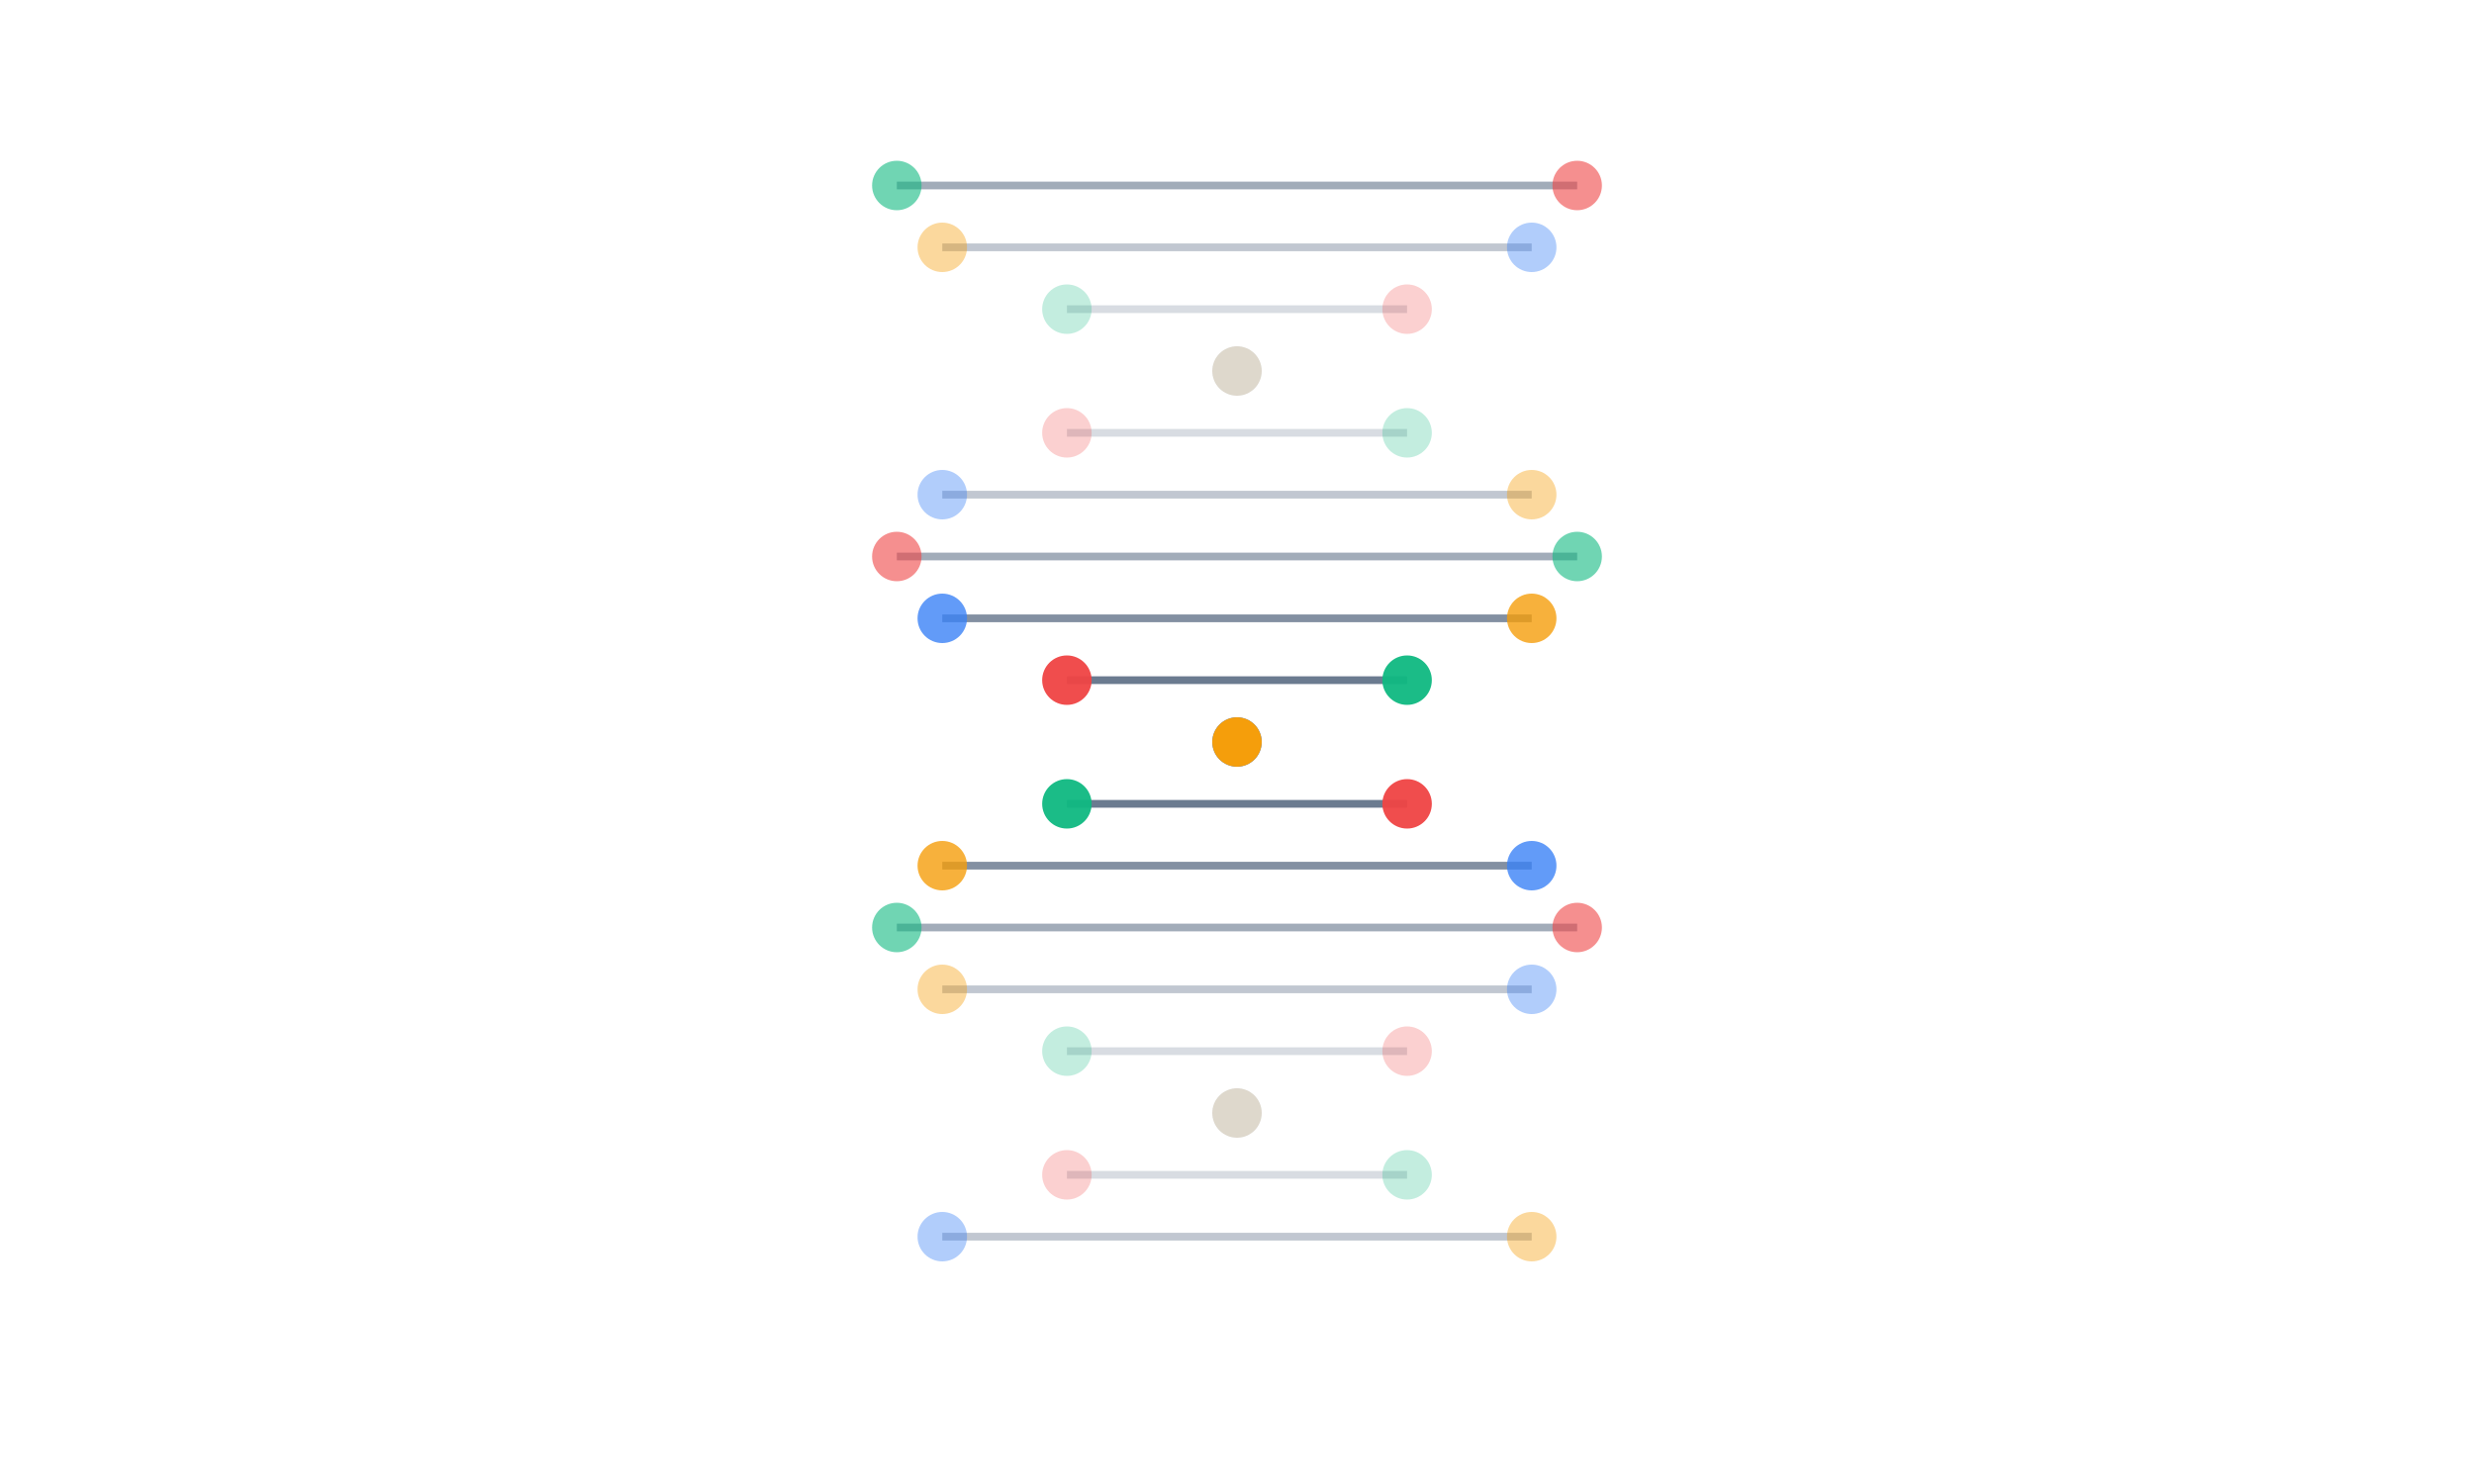
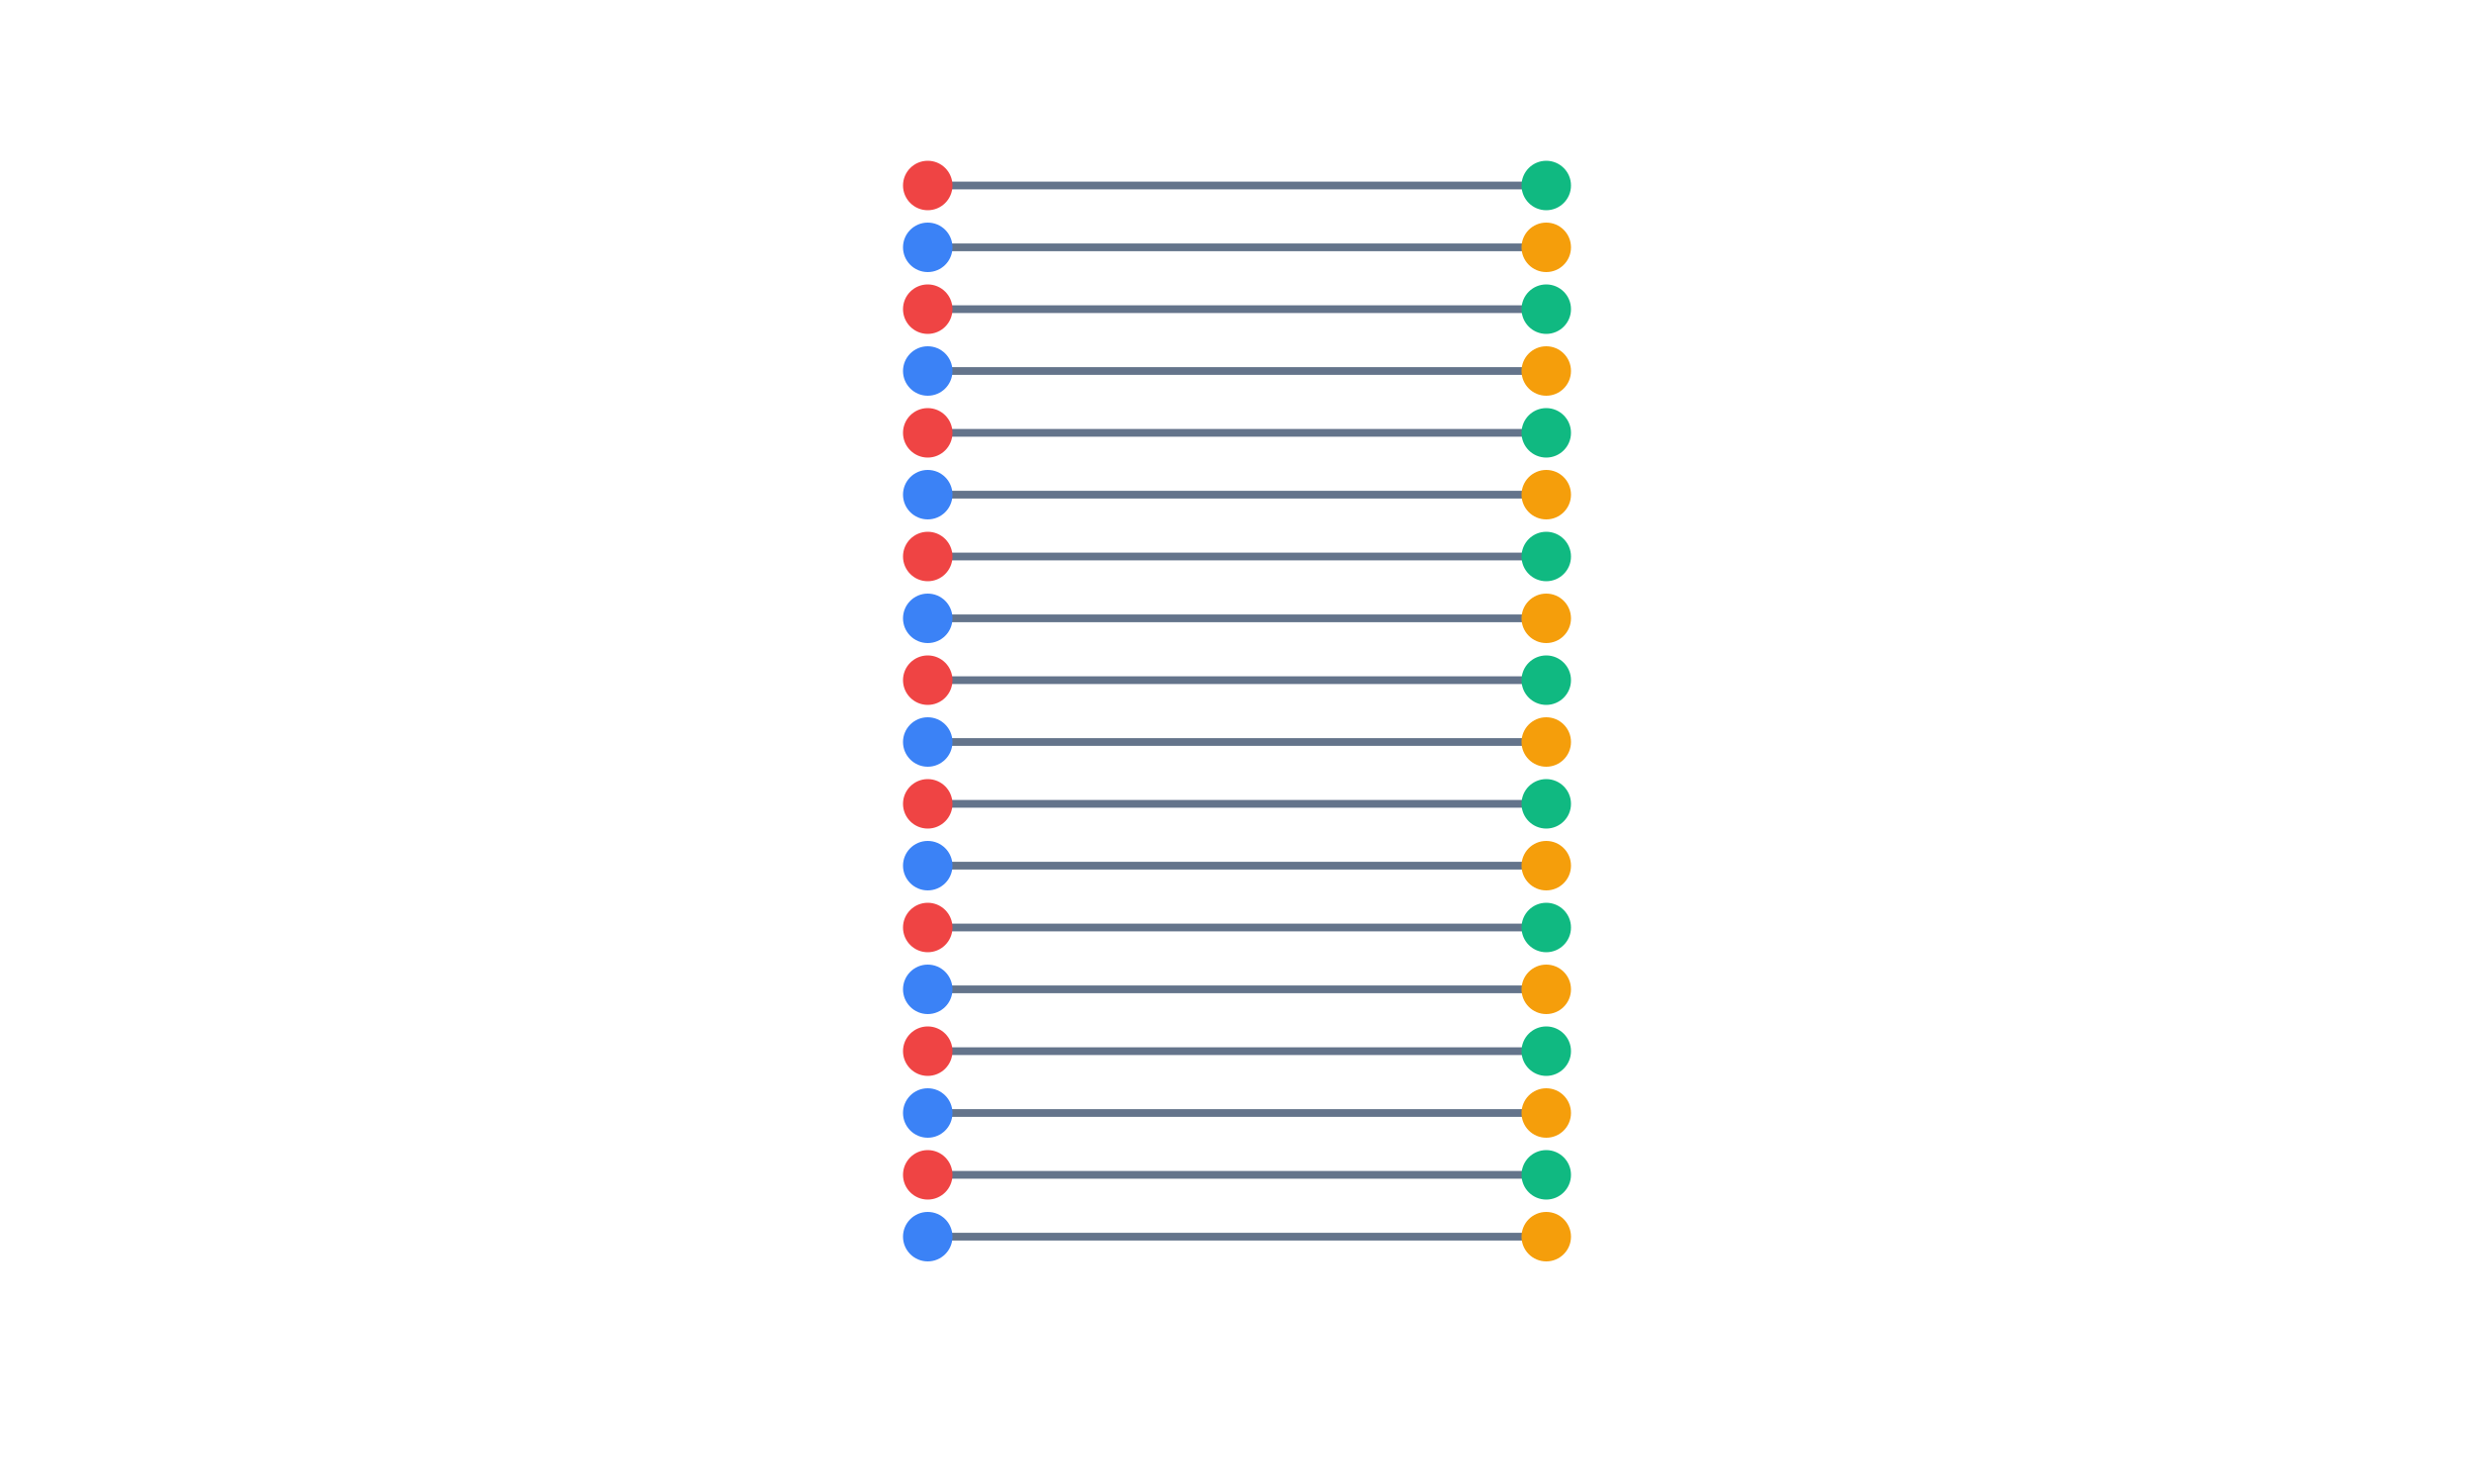
<svg xmlns="http://www.w3.org/2000/svg" viewBox="0 0 800 480">
-   <line x1="510.0" y1="60" x2="290.0" y2="60" stroke="#64748b" stroke-width="2.5" opacity="0.60" />
-   <circle cx="510.0" cy="60" r="8" fill="#ef4444" opacity="0.60" />
-   <circle cx="290.0" cy="60" r="8" fill="#10b981" opacity="0.60" />
-   <line x1="495.3" y1="80" x2="304.7" y2="80" stroke="#64748b" stroke-width="2.5" opacity="0.40" />
-   <circle cx="495.3" cy="80" r="8" fill="#3b82f6" opacity="0.40" />
-   <circle cx="304.7" cy="80" r="8" fill="#f59e0b" opacity="0.40" />
-   <line x1="455.0" y1="100" x2="345.0" y2="100" stroke="#64748b" stroke-width="2.5" opacity="0.25" />
-   <circle cx="455.0" cy="100" r="8" fill="#ef4444" opacity="0.25" />
-   <circle cx="345.0" cy="100" r="8" fill="#10b981" opacity="0.25" />
-   <line x1="400.0" y1="120" x2="400.0" y2="120" stroke="#64748b" stroke-width="2.5" opacity="0.20" />
-   <circle cx="400.0" cy="120" r="8" fill="#3b82f6" opacity="0.20" />
-   <circle cx="400.0" cy="120" r="8" fill="#f59e0b" opacity="0.20" />
-   <line x1="345.0" y1="140" x2="455.0" y2="140" stroke="#64748b" stroke-width="2.5" opacity="0.25" />
-   <circle cx="345.0" cy="140" r="8" fill="#ef4444" opacity="0.25" />
-   <circle cx="455.0" cy="140" r="8" fill="#10b981" opacity="0.25" />
-   <line x1="304.7" y1="160" x2="495.3" y2="160" stroke="#64748b" stroke-width="2.5" opacity="0.40" />
-   <circle cx="304.7" cy="160" r="8" fill="#3b82f6" opacity="0.40" />
-   <circle cx="495.3" cy="160" r="8" fill="#f59e0b" opacity="0.40" />
-   <line x1="290.0" y1="180" x2="510.0" y2="180" stroke="#64748b" stroke-width="2.5" opacity="0.60" />
-   <circle cx="290.0" cy="180" r="8" fill="#ef4444" opacity="0.60" />
-   <circle cx="510.0" cy="180" r="8" fill="#10b981" opacity="0.60" />
-   <line x1="304.7" y1="200" x2="495.3" y2="200" stroke="#64748b" stroke-width="2.5" opacity="0.80" />
-   <circle cx="304.7" cy="200" r="8" fill="#3b82f6" opacity="0.80" />
-   <circle cx="495.3" cy="200" r="8" fill="#f59e0b" opacity="0.80" />
-   <line x1="345.0" y1="220" x2="455.0" y2="220" stroke="#64748b" stroke-width="2.5" opacity="0.95" />
-   <circle cx="345.0" cy="220" r="8" fill="#ef4444" opacity="0.95" />
-   <circle cx="455.0" cy="220" r="8" fill="#10b981" opacity="0.95" />
-   <line x1="400.0" y1="240" x2="400.0" y2="240" stroke="#64748b" stroke-width="2.5" opacity="1.00" />
-   <circle cx="400.0" cy="240" r="8" fill="#3b82f6" opacity="1.00" />
-   <circle cx="400.0" cy="240" r="8" fill="#f59e0b" opacity="1.00" />
-   <line x1="455.0" y1="260" x2="345.0" y2="260" stroke="#64748b" stroke-width="2.5" opacity="0.95" />
-   <circle cx="455.0" cy="260" r="8" fill="#ef4444" opacity="0.95" />
-   <circle cx="345.0" cy="260" r="8" fill="#10b981" opacity="0.95" />
-   <line x1="495.3" y1="280" x2="304.7" y2="280" stroke="#64748b" stroke-width="2.5" opacity="0.80" />
-   <circle cx="495.3" cy="280" r="8" fill="#3b82f6" opacity="0.80" />
-   <circle cx="304.7" cy="280" r="8" fill="#f59e0b" opacity="0.80" />
-   <line x1="510.0" y1="300" x2="290.0" y2="300" stroke="#64748b" stroke-width="2.5" opacity="0.60" />
-   <circle cx="510.0" cy="300" r="8" fill="#ef4444" opacity="0.60" />
-   <circle cx="290.0" cy="300" r="8" fill="#10b981" opacity="0.60" />
-   <line x1="495.3" y1="320" x2="304.7" y2="320" stroke="#64748b" stroke-width="2.5" opacity="0.40" />
-   <circle cx="495.3" cy="320" r="8" fill="#3b82f6" opacity="0.40" />
-   <circle cx="304.7" cy="320" r="8" fill="#f59e0b" opacity="0.40" />
-   <line x1="455.0" y1="340" x2="345.0" y2="340" stroke="#64748b" stroke-width="2.5" opacity="0.25" />
-   <circle cx="455.0" cy="340" r="8" fill="#ef4444" opacity="0.25" />
-   <circle cx="345.0" cy="340" r="8" fill="#10b981" opacity="0.25" />
-   <line x1="400.0" y1="360" x2="400.0" y2="360" stroke="#64748b" stroke-width="2.5" opacity="0.20" />
-   <circle cx="400.0" cy="360" r="8" fill="#3b82f6" opacity="0.20" />
-   <circle cx="400.0" cy="360" r="8" fill="#f59e0b" opacity="0.20" />
-   <line x1="345.0" y1="380" x2="455.0" y2="380" stroke="#64748b" stroke-width="2.5" opacity="0.25" />
-   <circle cx="345.0" cy="380" r="8" fill="#ef4444" opacity="0.25" />
-   <circle cx="455.0" cy="380" r="8" fill="#10b981" opacity="0.25" />
-   <line x1="304.7" y1="400" x2="495.3" y2="400" stroke="#64748b" stroke-width="2.5" opacity="0.40" />
-   <circle cx="304.7" cy="400" r="8" fill="#3b82f6" opacity="0.40" />
-   <circle cx="495.3" cy="400" r="8" fill="#f59e0b" opacity="0.40" />
+   <line id="dna-line-0" x1="300" y1="60" x2="500" y2="60" stroke="#64748b" stroke-width="2.5" />
+   <circle id="dna-ca-0" cx="300" cy="60" r="8" fill="#ef4444" />
+   <circle id="dna-cb-0" cx="500" cy="60" r="8" fill="#10b981" />
+   <line id="dna-line-1" x1="300" y1="80" x2="500" y2="80" stroke="#64748b" stroke-width="2.5" />
+   <circle id="dna-ca-1" cx="300" cy="80" r="8" fill="#3b82f6" />
+   <circle id="dna-cb-1" cx="500" cy="80" r="8" fill="#f59e0b" />
+   <line id="dna-line-2" x1="300" y1="100" x2="500" y2="100" stroke="#64748b" stroke-width="2.5" />
+   <circle id="dna-ca-2" cx="300" cy="100" r="8" fill="#ef4444" />
+   <circle id="dna-cb-2" cx="500" cy="100" r="8" fill="#10b981" />
+   <line id="dna-line-3" x1="300" y1="120" x2="500" y2="120" stroke="#64748b" stroke-width="2.5" />
+   <circle id="dna-ca-3" cx="300" cy="120" r="8" fill="#3b82f6" />
+   <circle id="dna-cb-3" cx="500" cy="120" r="8" fill="#f59e0b" />
+   <line id="dna-line-4" x1="300" y1="140" x2="500" y2="140" stroke="#64748b" stroke-width="2.5" />
+   <circle id="dna-ca-4" cx="300" cy="140" r="8" fill="#ef4444" />
+   <circle id="dna-cb-4" cx="500" cy="140" r="8" fill="#10b981" />
+   <line id="dna-line-5" x1="300" y1="160" x2="500" y2="160" stroke="#64748b" stroke-width="2.5" />
+   <circle id="dna-ca-5" cx="300" cy="160" r="8" fill="#3b82f6" />
+   <circle id="dna-cb-5" cx="500" cy="160" r="8" fill="#f59e0b" />
+   <line id="dna-line-6" x1="300" y1="180" x2="500" y2="180" stroke="#64748b" stroke-width="2.5" />
+   <circle id="dna-ca-6" cx="300" cy="180" r="8" fill="#ef4444" />
+   <circle id="dna-cb-6" cx="500" cy="180" r="8" fill="#10b981" />
+   <line id="dna-line-7" x1="300" y1="200" x2="500" y2="200" stroke="#64748b" stroke-width="2.5" />
+   <circle id="dna-ca-7" cx="300" cy="200" r="8" fill="#3b82f6" />
+   <circle id="dna-cb-7" cx="500" cy="200" r="8" fill="#f59e0b" />
+   <line id="dna-line-8" x1="300" y1="220" x2="500" y2="220" stroke="#64748b" stroke-width="2.5" />
+   <circle id="dna-ca-8" cx="300" cy="220" r="8" fill="#ef4444" />
+   <circle id="dna-cb-8" cx="500" cy="220" r="8" fill="#10b981" />
+   <line id="dna-line-9" x1="300" y1="240" x2="500" y2="240" stroke="#64748b" stroke-width="2.5" />
+   <circle id="dna-ca-9" cx="300" cy="240" r="8" fill="#3b82f6" />
+   <circle id="dna-cb-9" cx="500" cy="240" r="8" fill="#f59e0b" />
+   <line id="dna-line-10" x1="300" y1="260" x2="500" y2="260" stroke="#64748b" stroke-width="2.5" />
+   <circle id="dna-ca-10" cx="300" cy="260" r="8" fill="#ef4444" />
+   <circle id="dna-cb-10" cx="500" cy="260" r="8" fill="#10b981" />
+   <line id="dna-line-11" x1="300" y1="280" x2="500" y2="280" stroke="#64748b" stroke-width="2.5" />
+   <circle id="dna-ca-11" cx="300" cy="280" r="8" fill="#3b82f6" />
+   <circle id="dna-cb-11" cx="500" cy="280" r="8" fill="#f59e0b" />
+   <line id="dna-line-12" x1="300" y1="300" x2="500" y2="300" stroke="#64748b" stroke-width="2.5" />
+   <circle id="dna-ca-12" cx="300" cy="300" r="8" fill="#ef4444" />
+   <circle id="dna-cb-12" cx="500" cy="300" r="8" fill="#10b981" />
+   <line id="dna-line-13" x1="300" y1="320" x2="500" y2="320" stroke="#64748b" stroke-width="2.5" />
+   <circle id="dna-ca-13" cx="300" cy="320" r="8" fill="#3b82f6" />
+   <circle id="dna-cb-13" cx="500" cy="320" r="8" fill="#f59e0b" />
+   <line id="dna-line-14" x1="300" y1="340" x2="500" y2="340" stroke="#64748b" stroke-width="2.5" />
+   <circle id="dna-ca-14" cx="300" cy="340" r="8" fill="#ef4444" />
+   <circle id="dna-cb-14" cx="500" cy="340" r="8" fill="#10b981" />
+   <line id="dna-line-15" x1="300" y1="360" x2="500" y2="360" stroke="#64748b" stroke-width="2.5" />
+   <circle id="dna-ca-15" cx="300" cy="360" r="8" fill="#3b82f6" />
+   <circle id="dna-cb-15" cx="500" cy="360" r="8" fill="#f59e0b" />
+   <line id="dna-line-16" x1="300" y1="380" x2="500" y2="380" stroke="#64748b" stroke-width="2.5" />
+   <circle id="dna-ca-16" cx="300" cy="380" r="8" fill="#ef4444" />
+   <circle id="dna-cb-16" cx="500" cy="380" r="8" fill="#10b981" />
+   <line id="dna-line-17" x1="300" y1="400" x2="500" y2="400" stroke="#64748b" stroke-width="2.5" />
+   <circle id="dna-ca-17" cx="300" cy="400" r="8" fill="#3b82f6" />
+   <circle id="dna-cb-17" cx="500" cy="400" r="8" fill="#f59e0b" />
</svg>
